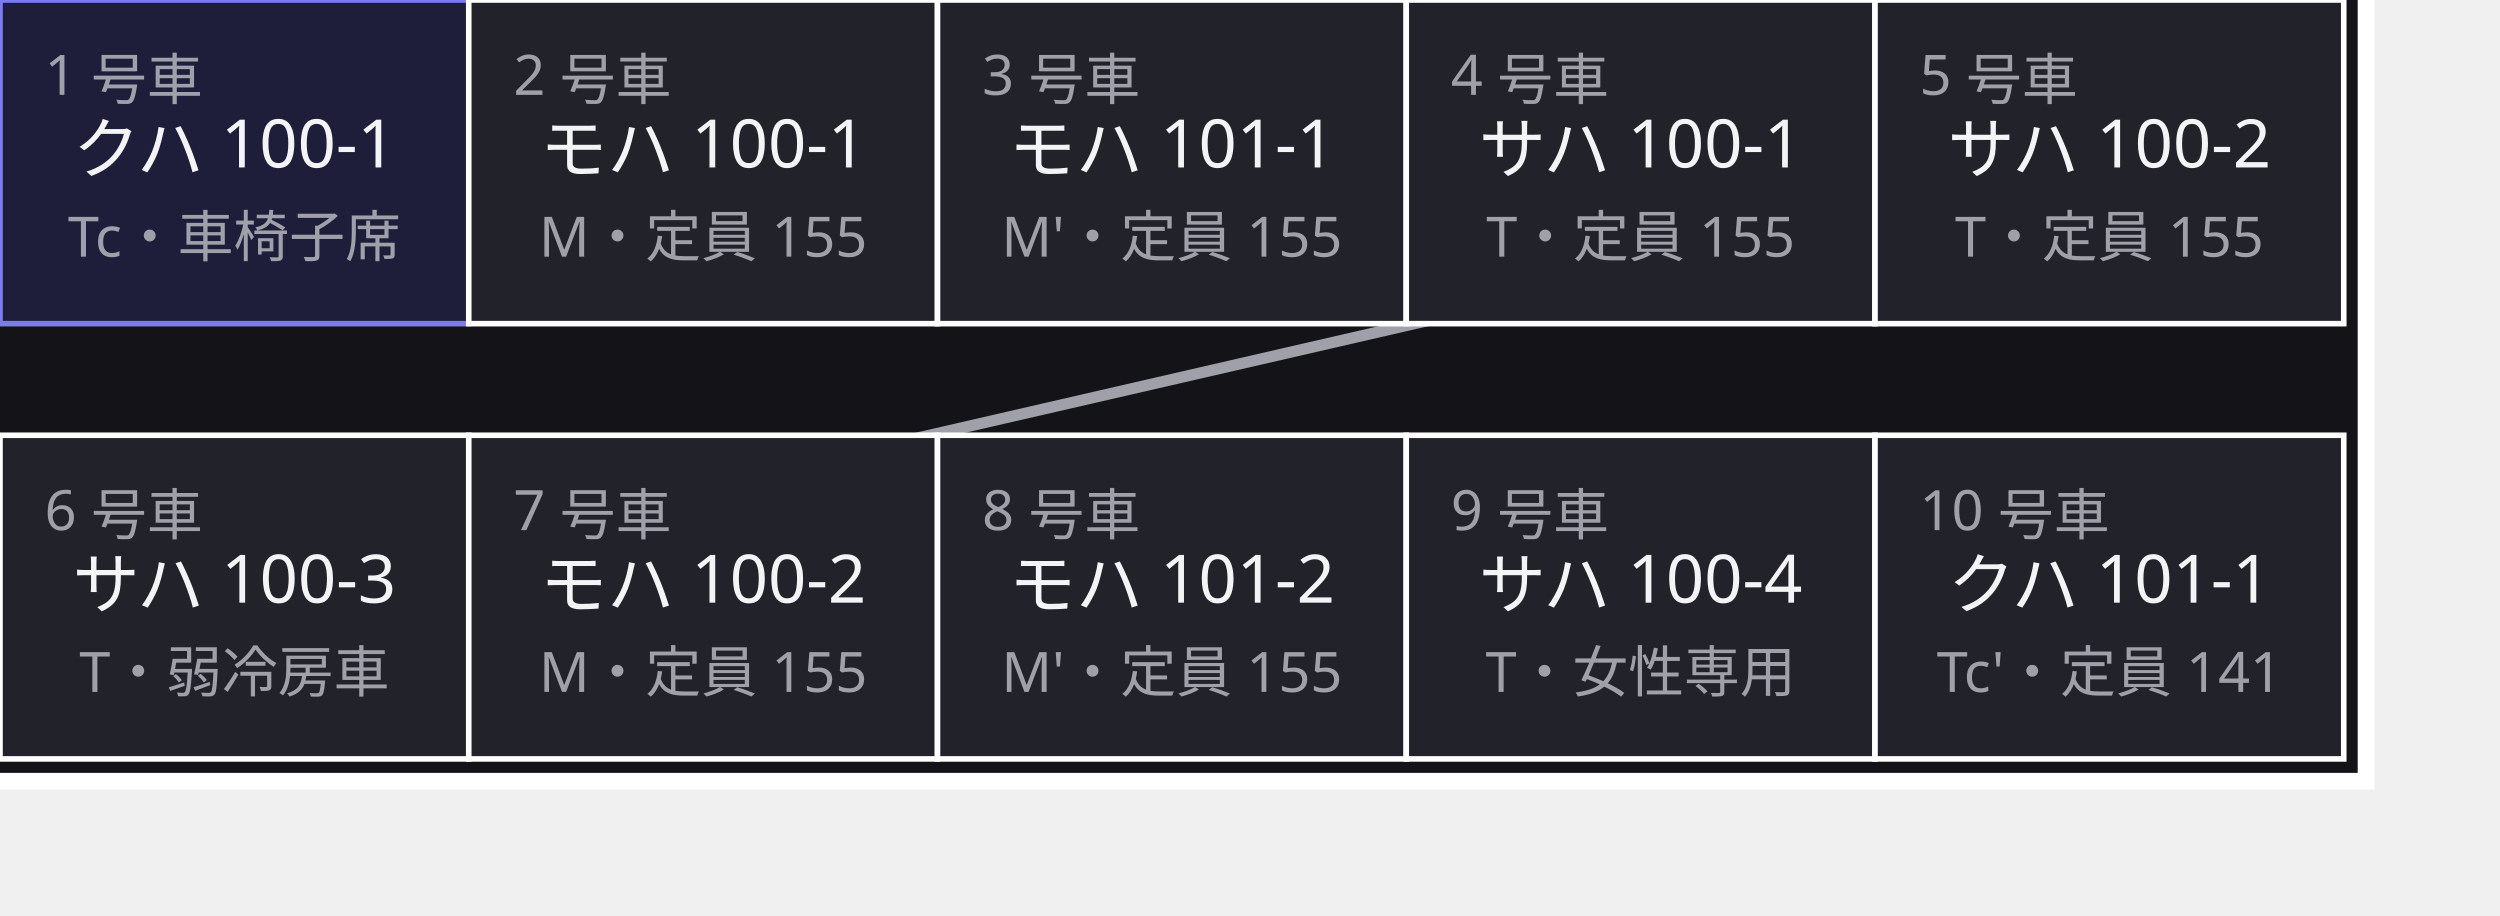
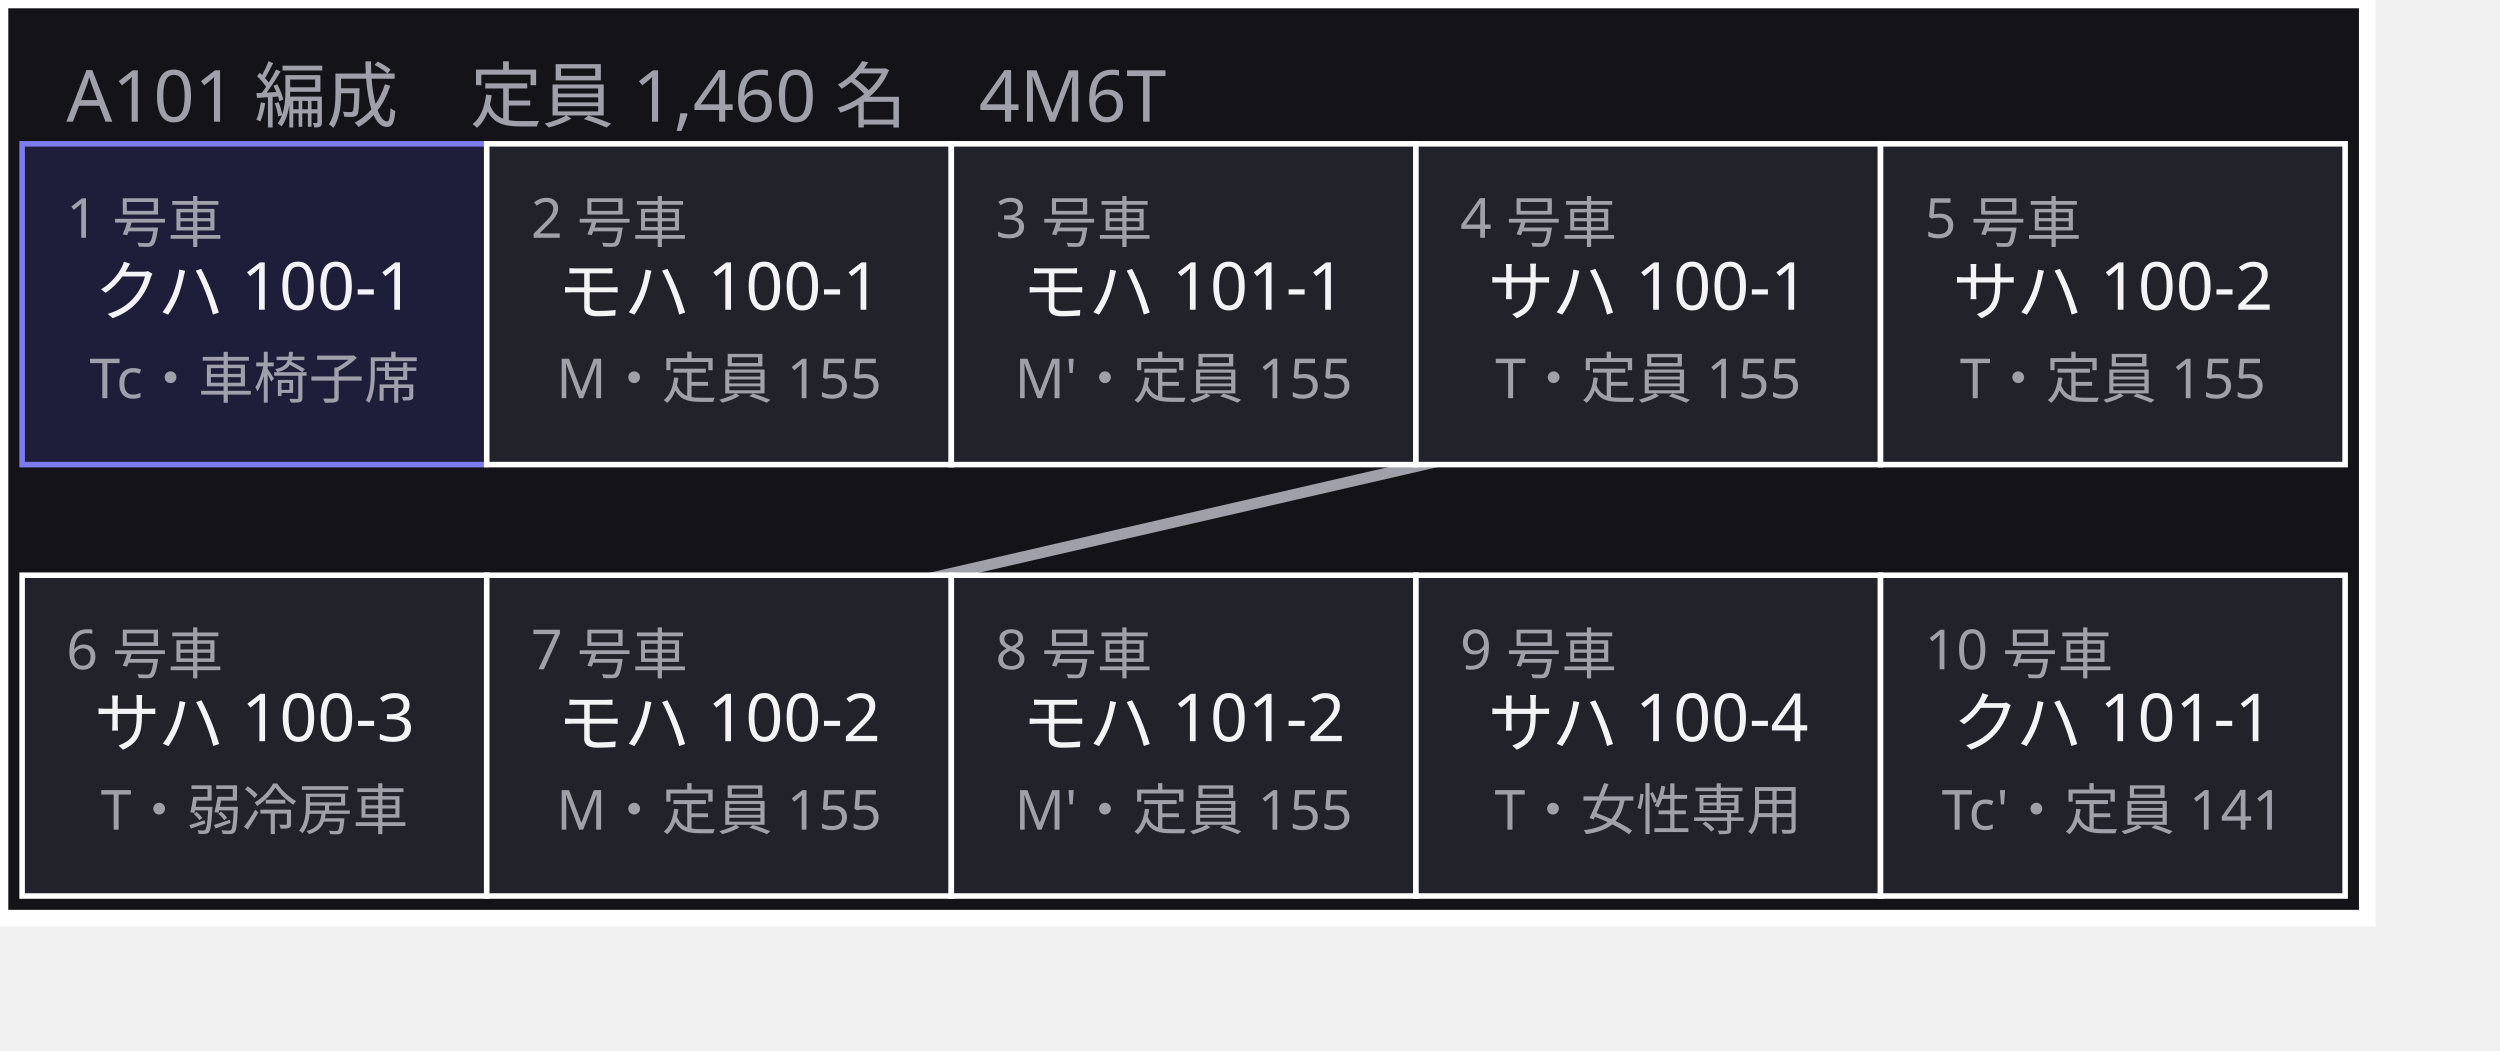
- <svg xmlns="http://www.w3.org/2000/svg" width="448" height="164" viewBox="0 0 448 164">
+ <svg xmlns="http://www.w3.org/2000/svg" width="452" height="190" viewBox="0 0 452 190">
  <defs>
    <marker id="arrow" viewBox="0 0 10 10" refX="9" refY="5" markerWidth="6" markerHeight="6" orient="auto">
      <path d="M 0 0 L 10 5 L 0 10 z" fill="#a0a0ab" />
    </marker>
  </defs>
  <g data-group="set">
-     <rect x="-4" y="-26" width="428" height="166" fill="#141418" stroke="#ffffff" stroke-width="3" />
-     <text x="8" y="-4" font-family="sans-serif" font-size="13" fill="#a0a0ab">A101 編成　定員 1,460 名　4M6T</text>
+     <rect x="0" y="0" width="428" height="166" fill="#141418" stroke="#ffffff" stroke-width="3" />
+     <text x="12" y="22" font-family="sans-serif" font-size="13" fill="#a0a0ab">A101 編成　定員 1,460 名　4M6T</text>
  </g>
  <g data-edge="c1&gt;c2" data-pinned="false">
-     <path d="M 84 29 L 84 29" fill="none" stroke="#a0a0ab" stroke-width="2" />
+     <path d="M 88 55 L 88 55" fill="none" stroke="#a0a0ab" stroke-width="2" />
  </g>
  <g data-edge="c2&gt;c3" data-pinned="false">
-     <path d="M 168 29 L 168 29" fill="none" stroke="#a0a0ab" stroke-width="2" />
+     <path d="M 172 55 L 172 55" fill="none" stroke="#a0a0ab" stroke-width="2" />
  </g>
  <g data-edge="c3&gt;c4" data-pinned="false">
-     <path d="M 252 29 L 252 29" fill="none" stroke="#a0a0ab" stroke-width="2" />
+     <path d="M 256 55 L 256 55" fill="none" stroke="#a0a0ab" stroke-width="2" />
  </g>
  <g data-edge="c4&gt;c5" data-pinned="false">
-     <path d="M 336 29 L 336 29" fill="none" stroke="#a0a0ab" stroke-width="2" />
+     <path d="M 340 55 L 340 55" fill="none" stroke="#a0a0ab" stroke-width="2" />
  </g>
  <g data-edge="c5&gt;c6" data-pinned="false">
-     <path d="M 336 39 L 84 97" fill="none" stroke="#a0a0ab" stroke-width="2" />
+     <path d="M 340 65 L 88 123" fill="none" stroke="#a0a0ab" stroke-width="2" />
  </g>
  <g data-edge="c6&gt;c7" data-pinned="false">
-     <path d="M 84 107 L 84 107" fill="none" stroke="#a0a0ab" stroke-width="2" />
+     <path d="M 88 133 L 88 133" fill="none" stroke="#a0a0ab" stroke-width="2" />
  </g>
  <g data-edge="c7&gt;c8" data-pinned="false">
-     <path d="M 168 107 L 168 107" fill="none" stroke="#a0a0ab" stroke-width="2" />
+     <path d="M 172 133 L 172 133" fill="none" stroke="#a0a0ab" stroke-width="2" />
  </g>
  <g data-edge="c8&gt;c9" data-pinned="false">
-     <path d="M 252 107 L 252 107" fill="none" stroke="#a0a0ab" stroke-width="2" />
+     <path d="M 256 133 L 256 133" fill="none" stroke="#a0a0ab" stroke-width="2" />
  </g>
  <g data-edge="c9&gt;c10" data-pinned="false">
-     <path d="M 336 107 L 336 107" fill="none" stroke="#a0a0ab" stroke-width="2" />
+     <path d="M 340 133 L 340 133" fill="none" stroke="#a0a0ab" stroke-width="2" />
  </g>
  <g data-node="c1" data-pinned="false" data-appearance="primary" data-shape="rect">
-     <rect x="0" y="0" width="84" height="58" fill="#1e1e3a" stroke="#7c7cf0" stroke-width="1" />
-     <text x="8" y="17" font-family="sans-serif" font-size="10" fill="#a0a0ab">1 号車</text>
-     <text x="42" y="31" text-anchor="middle" font-family="sans-serif" font-size="12" fill="#f4f4f6">クハ 100-1</text>
-     <text x="42" y="46" text-anchor="middle" font-family="sans-serif" font-size="10" fill="#a0a0ab">Tc・車椅子席</text>
+     <rect x="4" y="26" width="84" height="58" fill="#1e1e3a" stroke="#7c7cf0" stroke-width="1" />
+     <text x="12" y="43" font-family="sans-serif" font-size="10" fill="#a0a0ab">1 号車</text>
+     <text x="46" y="57" text-anchor="middle" font-family="sans-serif" font-size="12" fill="#f4f4f6">クハ 100-1</text>
+     <text x="46" y="72" text-anchor="middle" font-family="sans-serif" font-size="10" fill="#a0a0ab">Tc・車椅子席</text>
  </g>
  <g data-node="c2" data-pinned="false" data-shape="rect">
-     <rect x="84" y="0" width="84" height="58" fill="#22222a" stroke="#ffffff" stroke-width="1" />
-     <text x="92" y="17" font-family="sans-serif" font-size="10" fill="#a0a0ab">2 号車</text>
-     <text x="126" y="31" text-anchor="middle" font-family="sans-serif" font-size="12" fill="#f4f4f6">モハ 100-1</text>
-     <text x="126" y="46" text-anchor="middle" font-family="sans-serif" font-size="10" fill="#a0a0ab">M・定員 155</text>
+     <rect x="88" y="26" width="84" height="58" fill="#22222a" stroke="#ffffff" stroke-width="1" />
+     <text x="96" y="43" font-family="sans-serif" font-size="10" fill="#a0a0ab">2 号車</text>
+     <text x="130" y="57" text-anchor="middle" font-family="sans-serif" font-size="12" fill="#f4f4f6">モハ 100-1</text>
+     <text x="130" y="72" text-anchor="middle" font-family="sans-serif" font-size="10" fill="#a0a0ab">M・定員 155</text>
  </g>
  <g data-node="c3" data-pinned="false" data-shape="rect">
-     <rect x="168" y="0" width="84" height="58" fill="#22222a" stroke="#ffffff" stroke-width="1" />
-     <text x="176" y="17" font-family="sans-serif" font-size="10" fill="#a0a0ab">3 号車</text>
-     <text x="210" y="31" text-anchor="middle" font-family="sans-serif" font-size="12" fill="#f4f4f6">モハ 101-1</text>
-     <text x="210" y="46" text-anchor="middle" font-family="sans-serif" font-size="10" fill="#a0a0ab">M'・定員 155</text>
+     <rect x="172" y="26" width="84" height="58" fill="#22222a" stroke="#ffffff" stroke-width="1" />
+     <text x="180" y="43" font-family="sans-serif" font-size="10" fill="#a0a0ab">3 号車</text>
+     <text x="214" y="57" text-anchor="middle" font-family="sans-serif" font-size="12" fill="#f4f4f6">モハ 101-1</text>
+     <text x="214" y="72" text-anchor="middle" font-family="sans-serif" font-size="10" fill="#a0a0ab">M'・定員 155</text>
  </g>
  <g data-node="c4" data-pinned="false" data-shape="rect">
-     <rect x="252" y="0" width="84" height="58" fill="#22222a" stroke="#ffffff" stroke-width="1" />
-     <text x="260" y="17" font-family="sans-serif" font-size="10" fill="#a0a0ab">4 号車</text>
-     <text x="294" y="31" text-anchor="middle" font-family="sans-serif" font-size="12" fill="#f4f4f6">サハ 100-1</text>
-     <text x="294" y="46" text-anchor="middle" font-family="sans-serif" font-size="10" fill="#a0a0ab">T・定員 155</text>
+     <rect x="256" y="26" width="84" height="58" fill="#22222a" stroke="#ffffff" stroke-width="1" />
+     <text x="264" y="43" font-family="sans-serif" font-size="10" fill="#a0a0ab">4 号車</text>
+     <text x="298" y="57" text-anchor="middle" font-family="sans-serif" font-size="12" fill="#f4f4f6">サハ 100-1</text>
+     <text x="298" y="72" text-anchor="middle" font-family="sans-serif" font-size="10" fill="#a0a0ab">T・定員 155</text>
  </g>
  <g data-node="c5" data-pinned="false" data-shape="rect">
-     <rect x="336" y="0" width="84" height="58" fill="#22222a" stroke="#ffffff" stroke-width="1" />
-     <text x="344" y="17" font-family="sans-serif" font-size="10" fill="#a0a0ab">5 号車</text>
-     <text x="378" y="31" text-anchor="middle" font-family="sans-serif" font-size="12" fill="#f4f4f6">サハ 100-2</text>
-     <text x="378" y="46" text-anchor="middle" font-family="sans-serif" font-size="10" fill="#a0a0ab">T・定員 155</text>
+     <rect x="340" y="26" width="84" height="58" fill="#22222a" stroke="#ffffff" stroke-width="1" />
+     <text x="348" y="43" font-family="sans-serif" font-size="10" fill="#a0a0ab">5 号車</text>
+     <text x="382" y="57" text-anchor="middle" font-family="sans-serif" font-size="12" fill="#f4f4f6">サハ 100-2</text>
+     <text x="382" y="72" text-anchor="middle" font-family="sans-serif" font-size="10" fill="#a0a0ab">T・定員 155</text>
  </g>
  <g data-node="c6" data-pinned="false" data-shape="rect">
-     <rect x="0" y="78" width="84" height="58" fill="#22222a" stroke="#ffffff" stroke-width="1" />
-     <text x="8" y="95" font-family="sans-serif" font-size="10" fill="#a0a0ab">6 号車</text>
-     <text x="42" y="109" text-anchor="middle" font-family="sans-serif" font-size="12" fill="#f4f4f6">サハ 100-3</text>
-     <text x="42" y="124" text-anchor="middle" font-family="sans-serif" font-size="10" fill="#a0a0ab">T・弱冷房車</text>
+     <rect x="4" y="104" width="84" height="58" fill="#22222a" stroke="#ffffff" stroke-width="1" />
+     <text x="12" y="121" font-family="sans-serif" font-size="10" fill="#a0a0ab">6 号車</text>
+     <text x="46" y="135" text-anchor="middle" font-family="sans-serif" font-size="12" fill="#f4f4f6">サハ 100-3</text>
+     <text x="46" y="150" text-anchor="middle" font-family="sans-serif" font-size="10" fill="#a0a0ab">T・弱冷房車</text>
  </g>
  <g data-node="c7" data-pinned="false" data-shape="rect">
-     <rect x="84" y="78" width="84" height="58" fill="#22222a" stroke="#ffffff" stroke-width="1" />
-     <text x="92" y="95" font-family="sans-serif" font-size="10" fill="#a0a0ab">7 号車</text>
-     <text x="126" y="109" text-anchor="middle" font-family="sans-serif" font-size="12" fill="#f4f4f6">モハ 100-2</text>
-     <text x="126" y="124" text-anchor="middle" font-family="sans-serif" font-size="10" fill="#a0a0ab">M・定員 155</text>
+     <rect x="88" y="104" width="84" height="58" fill="#22222a" stroke="#ffffff" stroke-width="1" />
+     <text x="96" y="121" font-family="sans-serif" font-size="10" fill="#a0a0ab">7 号車</text>
+     <text x="130" y="135" text-anchor="middle" font-family="sans-serif" font-size="12" fill="#f4f4f6">モハ 100-2</text>
+     <text x="130" y="150" text-anchor="middle" font-family="sans-serif" font-size="10" fill="#a0a0ab">M・定員 155</text>
  </g>
  <g data-node="c8" data-pinned="false" data-shape="rect">
-     <rect x="168" y="78" width="84" height="58" fill="#22222a" stroke="#ffffff" stroke-width="1" />
-     <text x="176" y="95" font-family="sans-serif" font-size="10" fill="#a0a0ab">8 号車</text>
-     <text x="210" y="109" text-anchor="middle" font-family="sans-serif" font-size="12" fill="#f4f4f6">モハ 101-2</text>
-     <text x="210" y="124" text-anchor="middle" font-family="sans-serif" font-size="10" fill="#a0a0ab">M'・定員 155</text>
+     <rect x="172" y="104" width="84" height="58" fill="#22222a" stroke="#ffffff" stroke-width="1" />
+     <text x="180" y="121" font-family="sans-serif" font-size="10" fill="#a0a0ab">8 号車</text>
+     <text x="214" y="135" text-anchor="middle" font-family="sans-serif" font-size="12" fill="#f4f4f6">モハ 101-2</text>
+     <text x="214" y="150" text-anchor="middle" font-family="sans-serif" font-size="10" fill="#a0a0ab">M'・定員 155</text>
  </g>
  <g data-node="c9" data-pinned="false" data-shape="rect">
-     <rect x="252" y="78" width="84" height="58" fill="#22222a" stroke="#ffffff" stroke-width="1" />
-     <text x="260" y="95" font-family="sans-serif" font-size="10" fill="#a0a0ab">9 号車</text>
-     <text x="294" y="109" text-anchor="middle" font-family="sans-serif" font-size="12" fill="#f4f4f6">サハ 100-4</text>
-     <text x="294" y="124" text-anchor="middle" font-family="sans-serif" font-size="10" fill="#a0a0ab">T・女性専用</text>
+     <rect x="256" y="104" width="84" height="58" fill="#22222a" stroke="#ffffff" stroke-width="1" />
+     <text x="264" y="121" font-family="sans-serif" font-size="10" fill="#a0a0ab">9 号車</text>
+     <text x="298" y="135" text-anchor="middle" font-family="sans-serif" font-size="12" fill="#f4f4f6">サハ 100-4</text>
+     <text x="298" y="150" text-anchor="middle" font-family="sans-serif" font-size="10" fill="#a0a0ab">T・女性専用</text>
  </g>
  <g data-node="c10" data-pinned="false" data-shape="rect">
-     <rect x="336" y="78" width="84" height="58" fill="#22222a" stroke="#ffffff" stroke-width="1" />
-     <text x="344" y="95" font-family="sans-serif" font-size="10" fill="#a0a0ab">10 号車</text>
-     <text x="378" y="109" text-anchor="middle" font-family="sans-serif" font-size="12" fill="#f4f4f6">クハ 101-1</text>
-     <text x="378" y="124" text-anchor="middle" font-family="sans-serif" font-size="10" fill="#a0a0ab">Tc'・定員 141</text>
+     <rect x="340" y="104" width="84" height="58" fill="#22222a" stroke="#ffffff" stroke-width="1" />
+     <text x="348" y="121" font-family="sans-serif" font-size="10" fill="#a0a0ab">10 号車</text>
+     <text x="382" y="135" text-anchor="middle" font-family="sans-serif" font-size="12" fill="#f4f4f6">クハ 101-1</text>
+     <text x="382" y="150" text-anchor="middle" font-family="sans-serif" font-size="10" fill="#a0a0ab">Tc'・定員 141</text>
  </g>
</svg>
